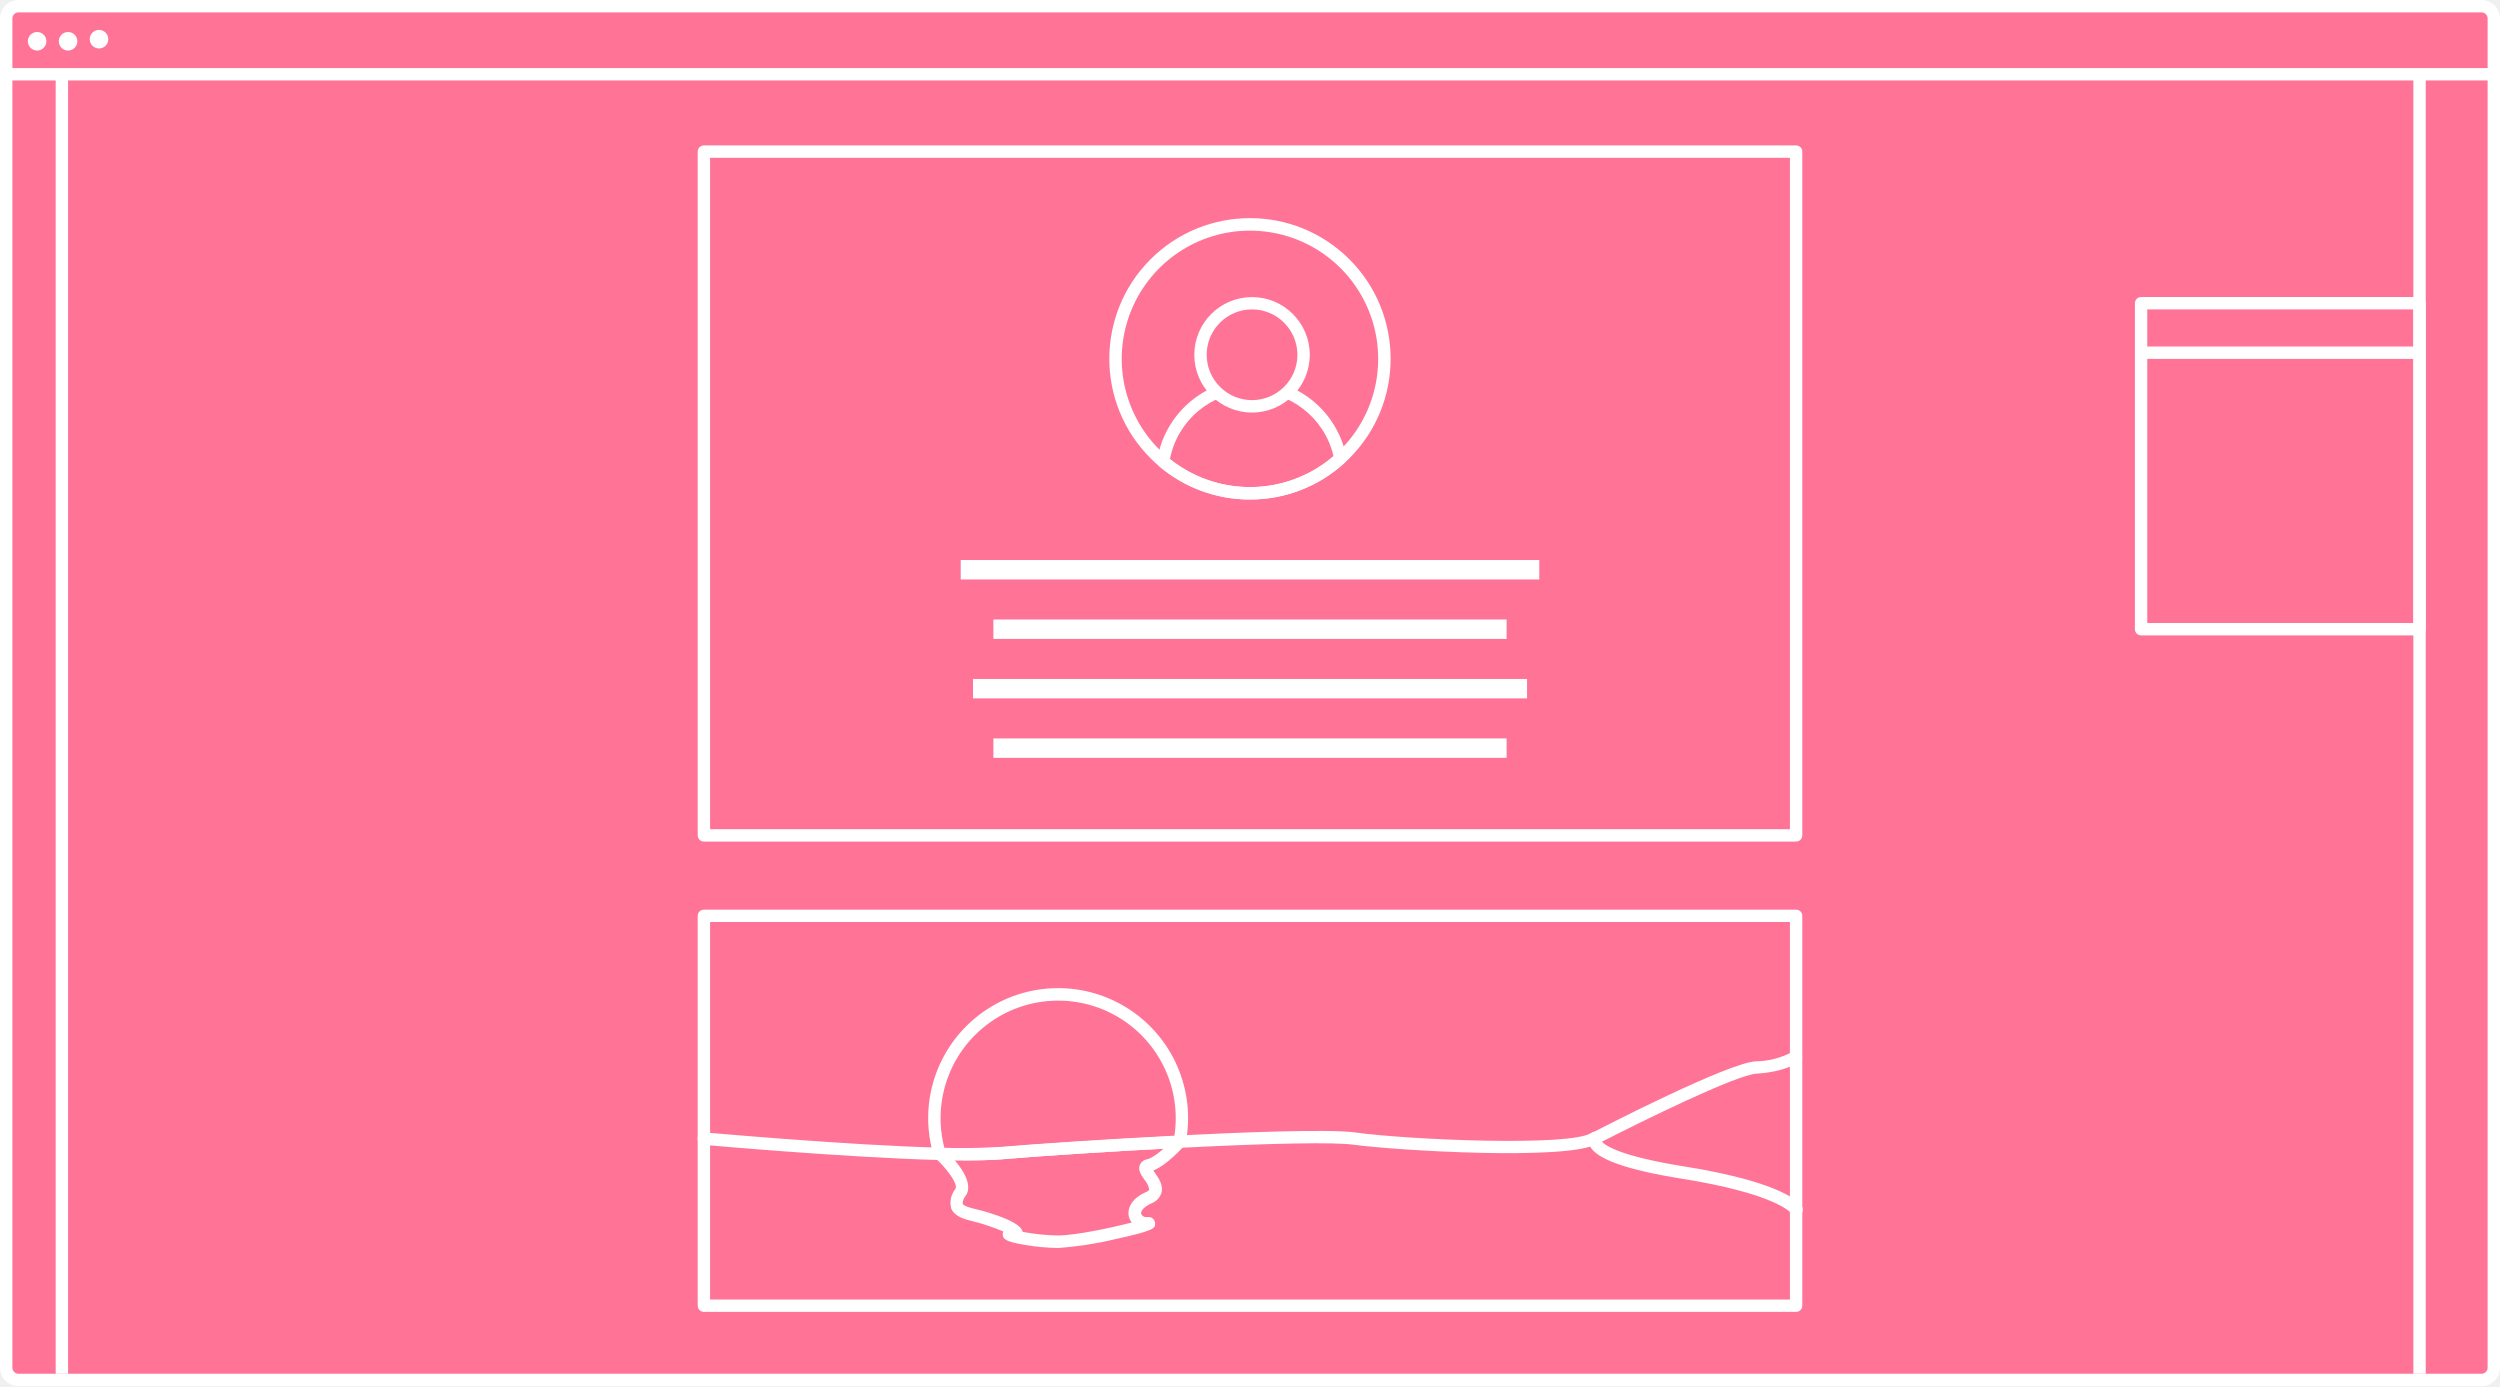
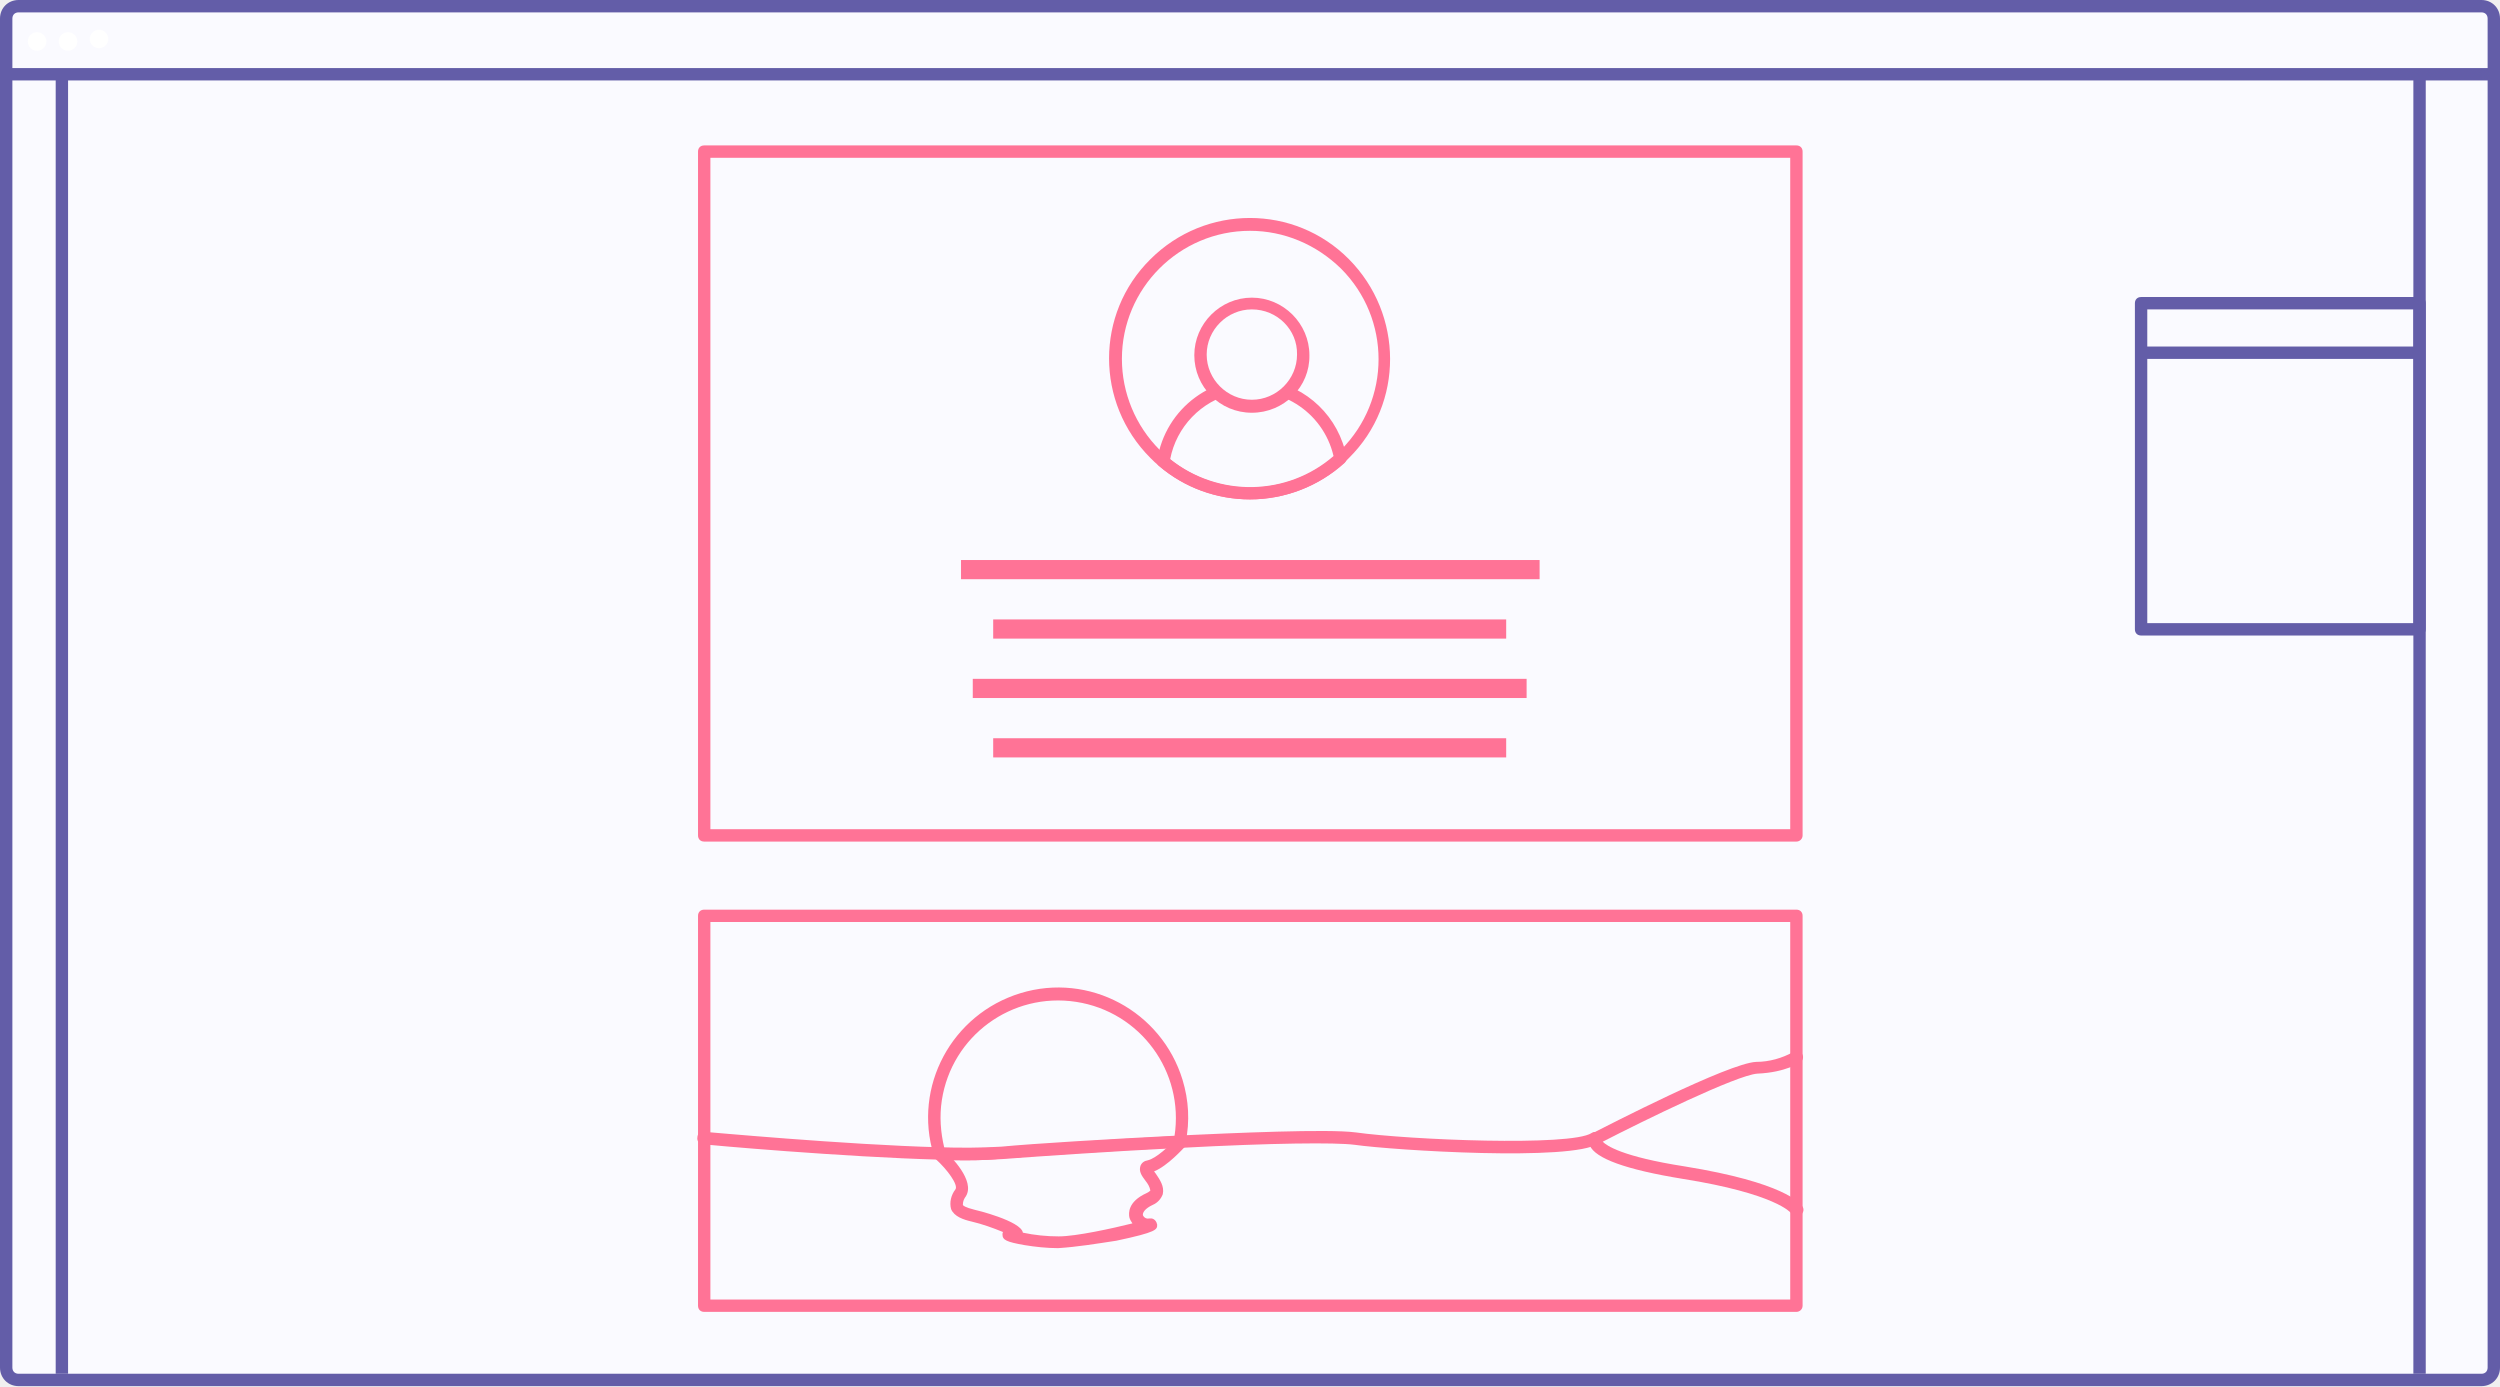
- <svg xmlns="http://www.w3.org/2000/svg" viewBox="0 0 404 224">
-   <defs>
-     <style>.a{fill:#ff7396;}.b{fill:#fff;}</style>
-   </defs>
-   <rect class="a" x="1" y="1" width="402" height="222" rx="2" ry="2" />
-   <path class="b" d="M399,0a1,1,0,0,1,1,1V219a1,1,0,0,1-1,1H1a1,1,0,0,1-1-1V1A1,1,0,0,1,1,0H399m0-2H1A3,3,0,0,0-2,1V219a3,3,0,0,0,3,3H399a3,3,0,0,0,3-3V1a3,3,0,0,0-3-3h0Z" transform="translate(2 2)" />
-   <rect class="b" x="155.25" y="90.5" width="93.5" height="3.14" />
-   <rect class="b" x="160.53" y="100.11" width="82.94" height="3.14" />
-   <rect class="b" x="157.24" y="109.72" width="89.53" height="3.14" />
-   <rect class="b" x="160.53" y="119.33" width="82.94" height="3.14" />
-   <path class="b" d="M288.25,210H111.75a1,1,0,0,1-1-1V146a1,1,0,0,1,1-1h176.5a1,1,0,0,1,1,1v63A1,1,0,0,1,288.25,210Zm-175.5-2h174.5V147H112.75v61Z" transform="translate(2 2)" />
-   <path class="b" d="M288.25,134H111.75a1,1,0,0,1-1-1V22.5a1,1,0,0,1,1-1h176.5a1,1,0,0,1,1,1V133A1,1,0,0,1,288.25,134Zm-175.5-2h174.5V23.5H112.75V132Z" transform="translate(2 2)" />
-   <path class="a" d="M214.6,72.08a21.7,21.7,0,0,1-28.62.51A14.52,14.52,0,0,1,214.6,72.08Z" transform="translate(2 2)" />
-   <path class="b" d="M200,78.72a22.63,22.63,0,0,1-14.67-5.37,1,1,0,0,1-.34-0.91,15.52,15.52,0,0,1,30.59-.54,1,1,0,0,1-.31.92A22.62,22.62,0,0,1,200,78.72Zm-12.94-6.53a20.73,20.73,0,0,0,26.44-.47A13.52,13.52,0,0,0,187.06,72.19Z" transform="translate(2 2)" />
-   <circle class="a" cx="202.33" cy="57.33" r="8.33" />
-   <path class="b" d="M200.33,64.67a9.33,9.33,0,1,1,9.33-9.33A9.34,9.34,0,0,1,200.33,64.67Zm0-16.67a7.33,7.33,0,1,0,7.33,7.33A7.34,7.34,0,0,0,200.33,48Z" transform="translate(2 2)" />
-   <path class="b" d="M200,78.72a22.64,22.64,0,0,1-14.67-5.37c-0.5-.42-1-0.86-1.4-1.29a22.73,22.73,0,1,1,32.13,0c-0.26.26-.53,0.52-0.81,0.76A22.59,22.59,0,0,1,200,78.72Zm0-43.45a20.72,20.72,0,0,0-14.65,35.38c0.39,0.39.82,0.79,1.28,1.17a20.72,20.72,0,0,0,27.3-.49c0.26-.23.49-0.45,0.73-0.69h0A20.73,20.73,0,0,0,200,35.27Z" transform="translate(2 2)" />
-   <path class="b" d="M154.22,185.52q-2,0-4.4-.06c-15.16-.39-37.94-2.44-38.17-2.46a1,1,0,1,1,.18-2c0.23,0,22.94,2.07,38,2.46a99.78,99.78,0,0,0,10-.13c5.3-.46,16.85-1.24,28.67-1.84,8.77-.44,24.15-1.1,28.56-0.48,8.61,1.2,34.74,2.3,38.06.08a1,1,0,1,1,1.11,1.66c-4.34,2.91-33,1.14-39.44.24-3.15-.44-13.16-0.26-28.18.5-11.79.6-23.31,1.38-28.59,1.84C158.61,185.45,156.64,185.52,154.22,185.52Z" transform="translate(2 2)" />
-   <path class="b" d="M154.22,185.52q-2,0-4.4-.06a1,1,0,0,1-.93-0.71,21,21,0,1,1,40.72-2.07,1,1,0,0,1-.93.81c-11.79.6-23.31,1.38-28.59,1.84C158.61,185.45,156.64,185.52,154.22,185.52Zm-3.61-2c4.08,0.08,7.21,0,9.3-.14,5.18-.45,16.34-1.21,27.87-1.8A19,19,0,1,0,150.61,183.48Zm38-1.48h0Z" transform="translate(2 2)" />
-   <path class="b" d="M169,199.67a33.84,33.84,0,0,1-5.49-.51c-2.75-.48-3.47-0.83-3.47-1.72a1.05,1.05,0,0,1,.09-0.43,34.54,34.54,0,0,0-5.12-1.71c-1.27-.29-2.79-0.77-3.29-2a3.57,3.57,0,0,1,.68-3.18c0.46-.74-1.32-3.21-3.22-4.94a1,1,0,1,1,1.34-1.48c1.24,1.12,5.15,5,3.58,7.48a1.93,1.93,0,0,0-.53,1.35c0,0.07.26,0.44,1.89,0.81,0.08,0,7.51,1.76,7.79,3.72a32,32,0,0,0,5.75.59c2.79,0,8.7-1.26,11.9-2.09a2.43,2.43,0,0,1-.49-1c-0.12-.56-0.29-2.52,2.75-3.91a1,1,0,0,0,.56-0.43,3.38,3.38,0,0,0-.78-1.58c-0.55-.79-1.06-1.54-0.75-2.36a1.52,1.52,0,0,1,1.16-.93c1.29-.31,3.46-2.33,4.53-3.53a1,1,0,0,1,1.5,1.33c-0.3.34-2.83,3.14-5,4l0.25,0.37c0.62,0.9,1.4,2,1.06,3.25a2.74,2.74,0,0,1-1.65,1.71c-1.25.57-1.72,1.26-1.63,1.67a0.91,0.91,0,0,0,1,.53l0.41,0a1.1,1.1,0,0,1,.85,1c0,0.8,0,1.17-6.59,2.6A54.9,54.9,0,0,1,169,199.67ZM161.46,198h0Z" transform="translate(2 2)" />
-   <path class="b" d="M288.25,194.5a1,1,0,0,1-.87-0.51h0s-2.38-3.07-17.53-5.5c-9.2-1.47-14.11-3.26-15-5.45a1.76,1.76,0,0,1,.12-1.7,1,1,0,0,1,.35-0.3c2.23-1.15,21.94-11.28,26.4-11.53a12.65,12.65,0,0,0,6-1.57,1,1,0,0,1,1.15,1.63c-0.1.07-2.41,1.67-7,1.93-3.3.19-18.59,7.72-25,11,0.56,0.63,3,2.36,13.34,4,16,2.57,18.61,5.87,19,6.5a1,1,0,0,1-.39,1.36A1,1,0,0,1,288.25,194.5Z" transform="translate(2 2)" />
-   <rect class="b" y="11" width="404" height="2" />
-   <path class="b" d="M4,6.17a1.5,1.5,0,0,0,0-3,1.5,1.5,0,0,0,0,3H4Z" transform="translate(2 2)" />
-   <path class="b" d="M9,6.17a1.5,1.5,0,0,0,0-3,1.5,1.5,0,0,0,0,3H9Z" transform="translate(2 2)" />
-   <path class="b" d="M14,5.83a1.5,1.5,0,0,0,0-3,1.5,1.5,0,0,0,0,3h0Z" transform="translate(2 2)" />
-   <rect class="b" x="9" y="12" width="2" height="210" />
-   <rect class="b" x="390" y="12" width="2" height="210" />
-   <path class="b" d="M389,100.68H344a1,1,0,0,1-1-1V47a1,1,0,0,1,1-1h45a1,1,0,0,1,1,1V99.68A1,1,0,0,1,389,100.68Zm-44-2h43V48H345V98.68Z" transform="translate(2 2)" />
-   <rect class="b" x="346" y="56" width="45" height="2" />
+ <svg xmlns="http://www.w3.org/2000/svg" version="1.1" id="Layer_1" x="0px" y="0px" viewBox="0 0 404 224" style="enable-background:new 0 0 404 224;" xml:space="preserve">
+   <style type="text/css">
+ 	.st0{fill:#FAFAFF;}
+ 	.st1{fill:#635DA8;}
+ 	.st2{fill:#FF7396;}
+ 	.st3{fill:#FFFFFF;}
+ </style>
+   <path class="st0" d="M3,1h398c1.1,0,2,0.9,2,2v218c0,1.1-0.9,2-2,2H3c-1.1,0-2-0.9-2-2V3C1,1.9,1.9,1,3,1z" />
+   <path class="st1" d="M401,2c0.6,0,1,0.4,1,1v218c0,0.6-0.4,1-1,1H3c-0.6,0-1-0.4-1-1V3c0-0.6,0.4-1,1-1H401 M401,0H3  C1.3,0,0,1.3,0,3v218c0,1.7,1.3,3,3,3h398c1.7,0,3-1.3,3-3V3C404,1.3,402.7,0,401,0L401,0z" />
+   <rect x="155.3" y="90.5" class="st2" width="93.5" height="3.1" />
+   <rect x="160.5" y="100.1" class="st2" width="82.9" height="3.1" />
+   <rect x="157.2" y="109.7" class="st2" width="89.5" height="3.1" />
+   <rect x="160.5" y="119.3" class="st2" width="82.9" height="3.1" />
+   <path class="st2" d="M290.3,212H113.8c-0.6,0-1-0.4-1-1v-63c0-0.6,0.4-1,1-1h176.5c0.6,0,1,0.4,1,1v63  C291.3,211.6,290.8,212,290.3,212z M114.8,210h174.5v-61H114.8V210z" />
+   <path class="st2" d="M290.3,136H113.8c-0.6,0-1-0.4-1-1V24.5c0-0.6,0.4-1,1-1h176.5c0.6,0,1,0.4,1,1V135  C291.3,135.6,290.8,136,290.3,136z M114.8,134h174.5V25.5H114.8V134z" />
+   <path class="st0" d="M216.6,74.1c-8.1,7.3-20.3,7.5-28.6,0.5c1.2-7.9,8.6-13.4,16.5-12.2C210.6,63.4,215.5,68,216.6,74.1z" />
+   <path class="st2" d="M202,80.7c-5.4,0-10.6-1.9-14.7-5.4c-0.3-0.2-0.4-0.6-0.3-0.9c1.3-8.5,9.2-14.3,17.7-13c6.5,1,11.7,6,12.9,12.5  c0.1,0.3-0.1,0.7-0.3,0.9C213.1,78.6,207.6,80.7,202,80.7z M189.1,74.2c7.8,6.2,18.9,6,26.4-0.5c-1.7-7.3-9-11.8-16.2-10.1  C194.1,64.8,190.1,69,189.1,74.2z" />
+   <circle class="st0" cx="202.3" cy="57.3" r="8.3" />
+   <path class="st2" d="M202.3,66.7c-5.2,0-9.3-4.2-9.3-9.3s4.2-9.3,9.3-9.3s9.3,4.2,9.3,9.3C211.7,62.5,207.5,66.7,202.3,66.7z   M202.3,50c-4,0-7.3,3.3-7.3,7.3s3.3,7.3,7.3,7.3s7.3-3.3,7.3-7.3C209.7,53.3,206.4,50,202.3,50z" />
+   <path class="st2" d="M202,80.7c-5.4,0-10.6-1.9-14.7-5.4c-0.5-0.4-1-0.9-1.4-1.3c-8.9-8.9-8.9-23.3,0-32.1c8.9-8.9,23.3-8.9,32.1,0  s8.9,23.3,0,32.1l0,0c-0.3,0.3-0.5,0.5-0.8,0.8C213.1,78.6,207.6,80.7,202,80.7z M202,37.3c-11.4,0-20.7,9.3-20.7,20.7  c0,5.5,2.2,10.8,6.1,14.7c0.4,0.4,0.8,0.8,1.3,1.2c7.9,6.7,19.6,6.5,27.3-0.5c0.3-0.2,0.5-0.4,0.7-0.7l0,0c8.1-8.1,8.1-21.2,0-29.3  C212.7,39.5,207.5,37.3,202,37.3z" />
+   <path class="st2" d="M156.2,187.5c-1.3,0-2.8,0-4.4-0.1c-15.2-0.4-37.9-2.4-38.2-2.5c-0.6,0-1-0.5-0.9-1.1c0-0.6,0.5-1,1.1-0.9  c0.2,0,22.9,2.1,38,2.5c3.3,0.1,6.7,0.1,10-0.1c5.3-0.5,16.9-1.2,28.7-1.8c8.8-0.4,24.1-1.1,28.6-0.5c8.6,1.2,34.7,2.3,38.1,0.1  c0.4-0.3,1.1-0.2,1.4,0.2s0.2,1.1-0.2,1.4c0,0-0.1,0-0.1,0.1c-4.3,2.9-33,1.1-39.4,0.2c-3.1-0.4-13.2-0.3-28.2,0.5  c-11.8,0.6-23.3,1.4-28.6,1.8C160.6,187.4,158.6,187.5,156.2,187.5z" />
+   <path class="st2" d="M156.2,187.5c-1.3,0-2.8,0-4.4-0.1c-0.4,0-0.8-0.3-0.9-0.7c-3.4-11.1,2.9-22.8,14-26.2s22.8,2.9,26.2,14  c1,3.3,1.2,6.7,0.5,10.1c-0.1,0.5-0.5,0.8-0.9,0.8c-11.8,0.6-23.3,1.4-28.6,1.8C160.6,187.4,158.6,187.5,156.2,187.5z M152.6,185.5  c4.1,0.1,7.2,0,9.3-0.1c5.2-0.4,16.3-1.2,27.9-1.8c1.6-10.4-5.5-20.1-15.9-21.7c-10.4-1.6-20.1,5.5-21.7,15.9  C151.8,180.4,152,183,152.6,185.5L152.6,185.5z M190.6,184L190.6,184z" />
+   <path class="st2" d="M171,201.7c-1.8,0-3.7-0.2-5.5-0.5c-2.8-0.5-3.5-0.8-3.5-1.7c0-0.1,0-0.3,0.1-0.4c-1.7-0.7-3.4-1.3-5.1-1.7  c-1.3-0.3-2.8-0.8-3.3-2c-0.3-1.1,0-2.3,0.7-3.2c0.5-0.7-1.3-3.2-3.2-4.9c-0.4-0.3-0.5-1-0.2-1.4s1-0.5,1.4-0.2l0.1,0.1  c1.2,1.1,5.1,5,3.6,7.5c-0.3,0.4-0.5,0.8-0.5,1.4c0,0.1,0.3,0.4,1.9,0.8c0.1,0,7.5,1.8,7.8,3.7c1.9,0.4,3.8,0.6,5.8,0.6  c2.8,0,8.7-1.3,11.9-2.1c-0.2-0.3-0.4-0.6-0.5-1c-0.1-0.6-0.3-2.5,2.8-3.9c0.2-0.1,0.4-0.2,0.6-0.4c-0.1-0.6-0.4-1.1-0.8-1.6  c-0.6-0.8-1.1-1.5-0.8-2.4c0.2-0.5,0.6-0.8,1.2-0.9c1.3-0.3,3.5-2.3,4.5-3.5c0.4-0.4,1-0.5,1.4-0.1s0.5,1,0.1,1.4  c-0.3,0.3-2.8,3.1-5,4l0.3,0.4c0.6,0.9,1.4,2,1.1,3.3c-0.3,0.8-0.9,1.4-1.6,1.7c-1.3,0.6-1.7,1.3-1.6,1.7c0.2,0.4,0.6,0.6,1,0.5h0.4  c0.5,0.1,0.8,0.5,0.9,1c0,0.8,0,1.2-6.6,2.6C177.1,201,174.1,201.5,171,201.7z M163.5,200L163.5,200z" />
+   <path class="st2" d="M290.3,196.5c-0.4,0-0.7-0.2-0.9-0.5l0,0c0,0-2.4-3.1-17.5-5.5c-9.2-1.5-14.1-3.3-15-5.4  c-0.3-0.5-0.2-1.2,0.1-1.7c0.1-0.1,0.2-0.2,0.4-0.3c2.2-1.1,21.9-11.3,26.4-11.5c2.1,0,4.2-0.6,6-1.6c0.5-0.3,1.1-0.1,1.4,0.3  c0.3,0.4,0.2,1-0.2,1.3c-0.1,0.1-2.4,1.7-7,1.9c-3.3,0.2-18.6,7.7-25,11c0.6,0.6,3,2.4,13.3,4c16,2.6,18.6,5.9,19,6.5  c0.3,0.5,0.1,1.1-0.4,1.4l0,0C290.6,196.5,290.4,196.5,290.3,196.5z" />
+   <rect y="11" class="st1" width="404" height="2" />
+   <path class="st3" d="M6,8.2c0.8,0,1.5-0.7,1.5-1.5S6.8,5.2,6,5.2S4.5,5.8,4.5,6.7S5.2,8.2,6,8.2L6,8.2z" />
+   <path class="st3" d="M11,8.2c0.8,0,1.5-0.7,1.5-1.5S11.8,5.2,11,5.2S9.5,5.8,9.5,6.7S10.2,8.2,11,8.2L11,8.2z" />
+   <path class="st3" d="M16,7.8c0.8,0,1.5-0.7,1.5-1.5S16.8,4.8,16,4.8c-0.8,0-1.5,0.7-1.5,1.5S15.2,7.8,16,7.8L16,7.8z" />
+   <rect x="9" y="12" class="st1" width="2" height="210" />
+   <rect x="390" y="12" class="st1" width="2" height="210" />
+   <path class="st1" d="M391,102.7h-45c-0.6,0-1-0.4-1-1V49c0-0.6,0.4-1,1-1h45c0.6,0,1,0.4,1,1v52.7C392,102.2,391.6,102.7,391,102.7z   M347,100.7h43V50h-43V100.7z" />
+   <rect x="346" y="56" class="st1" width="45" height="2" />
</svg>
